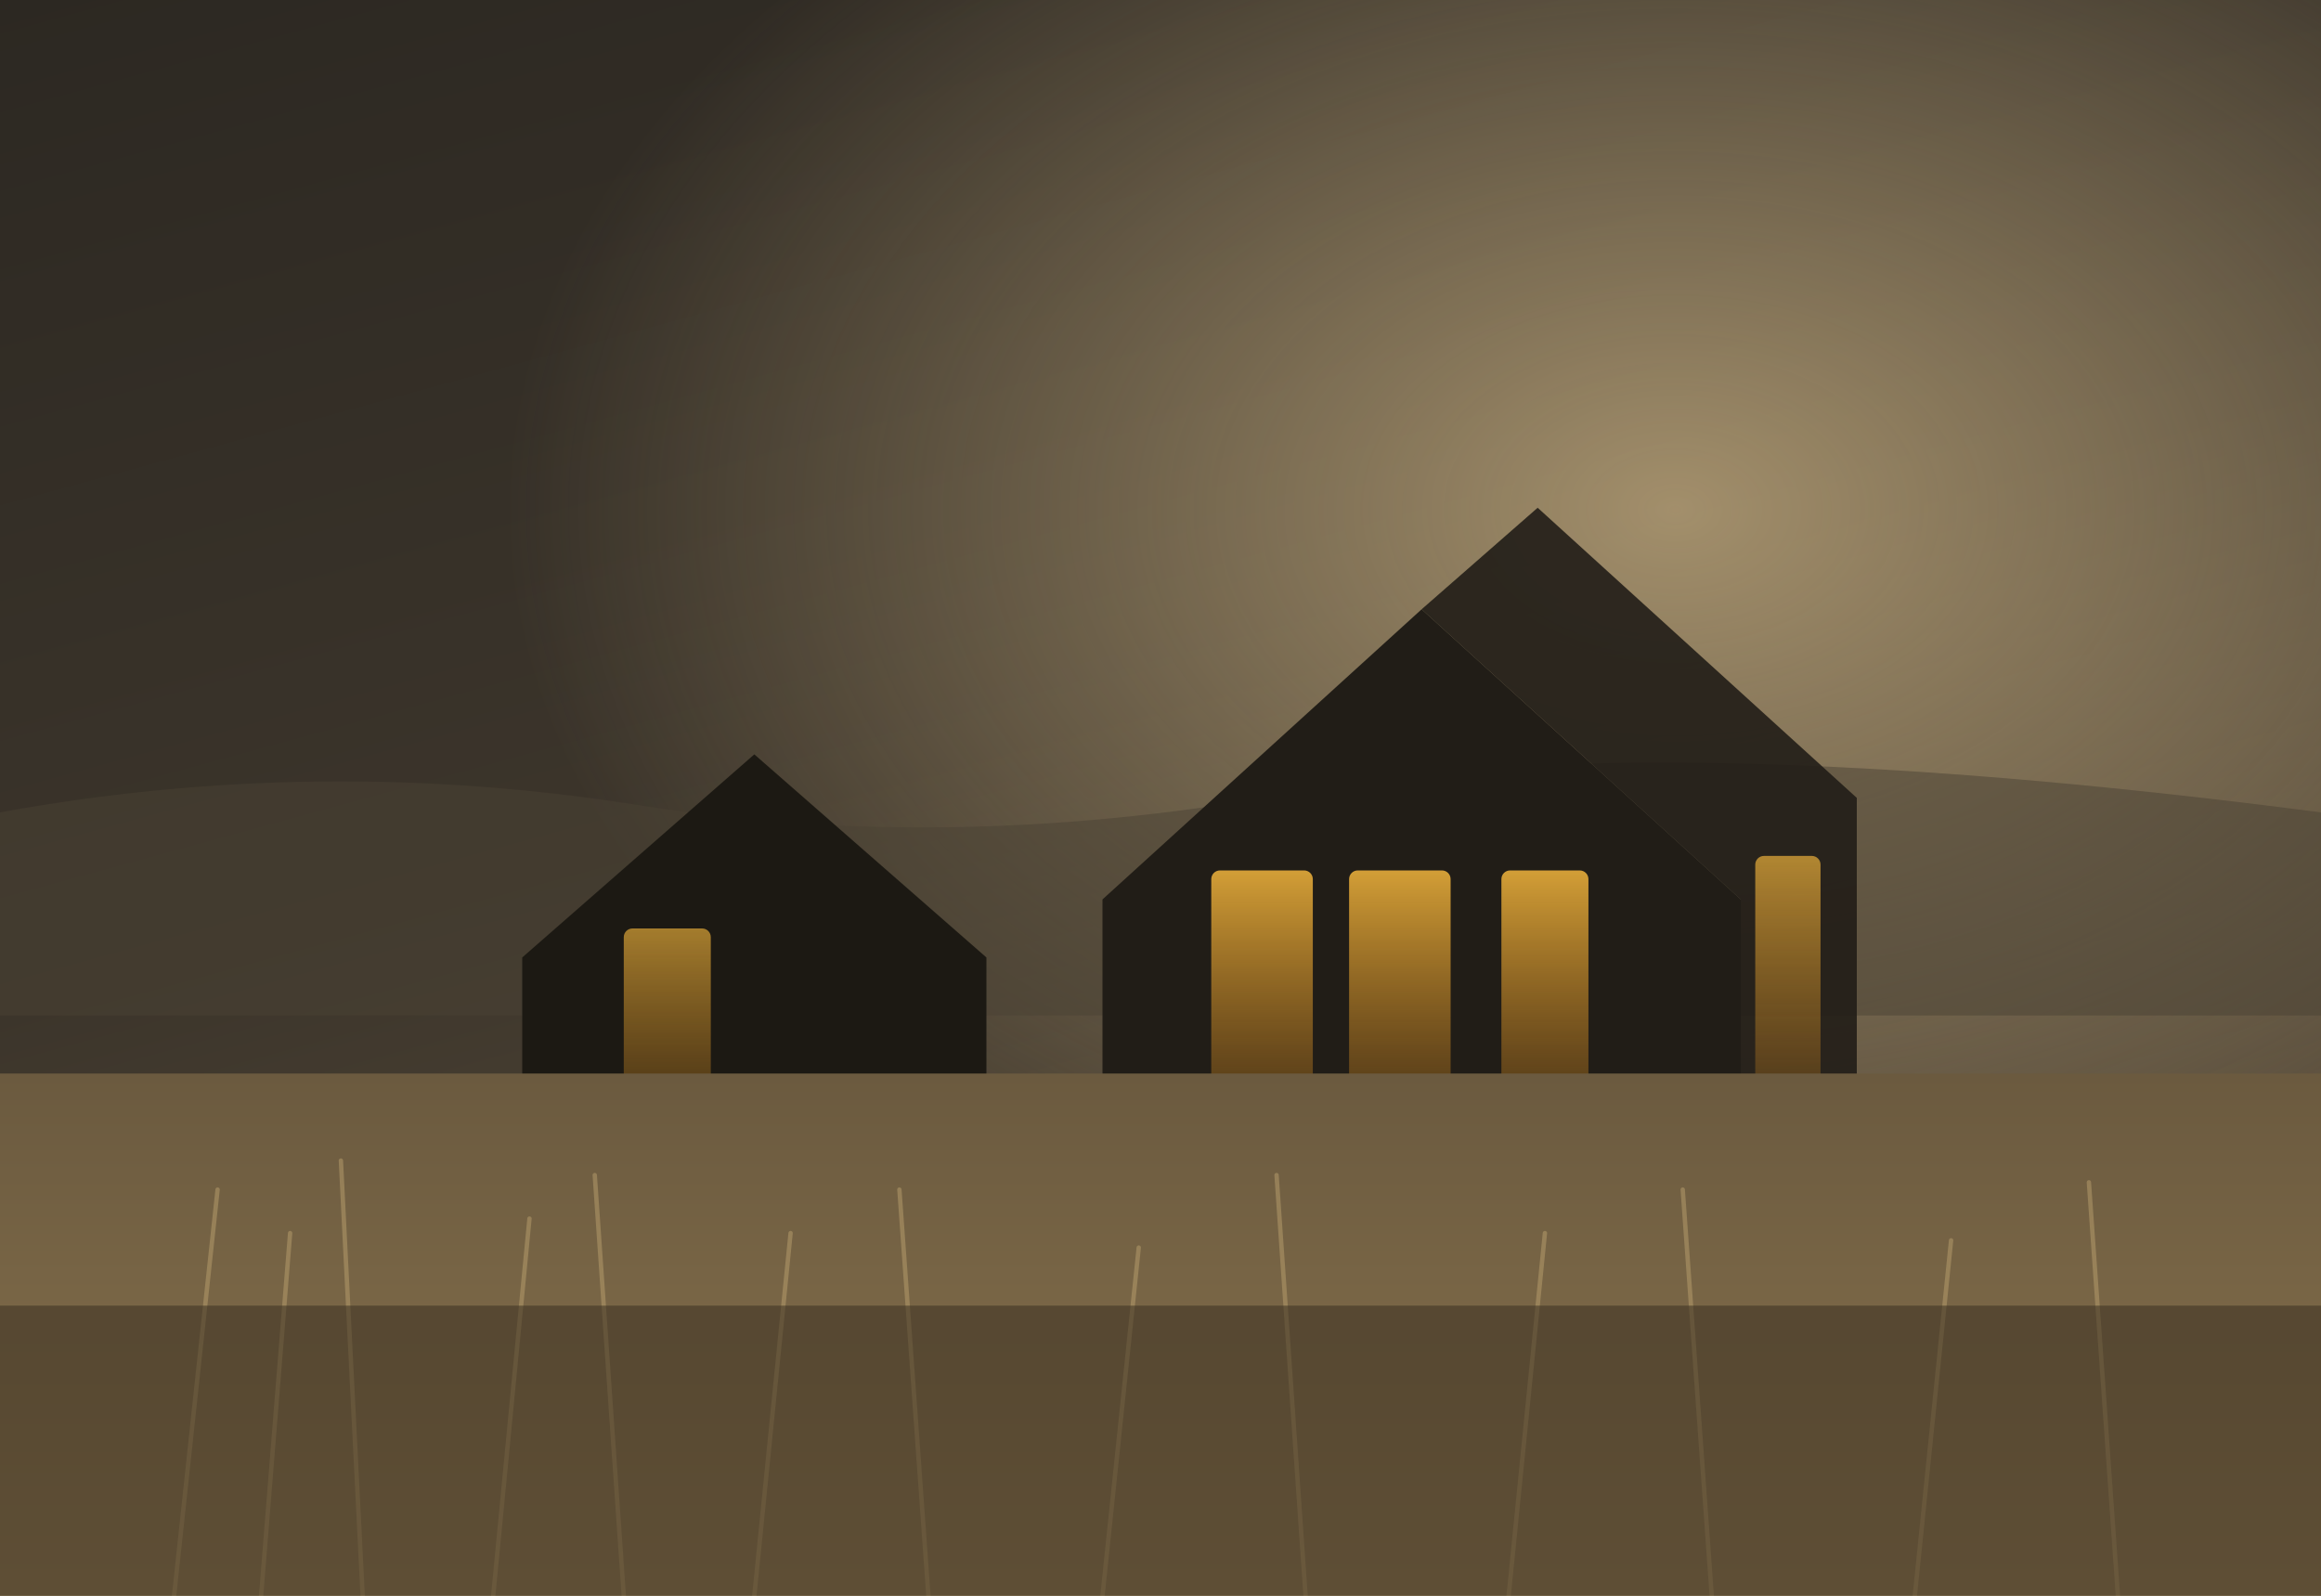
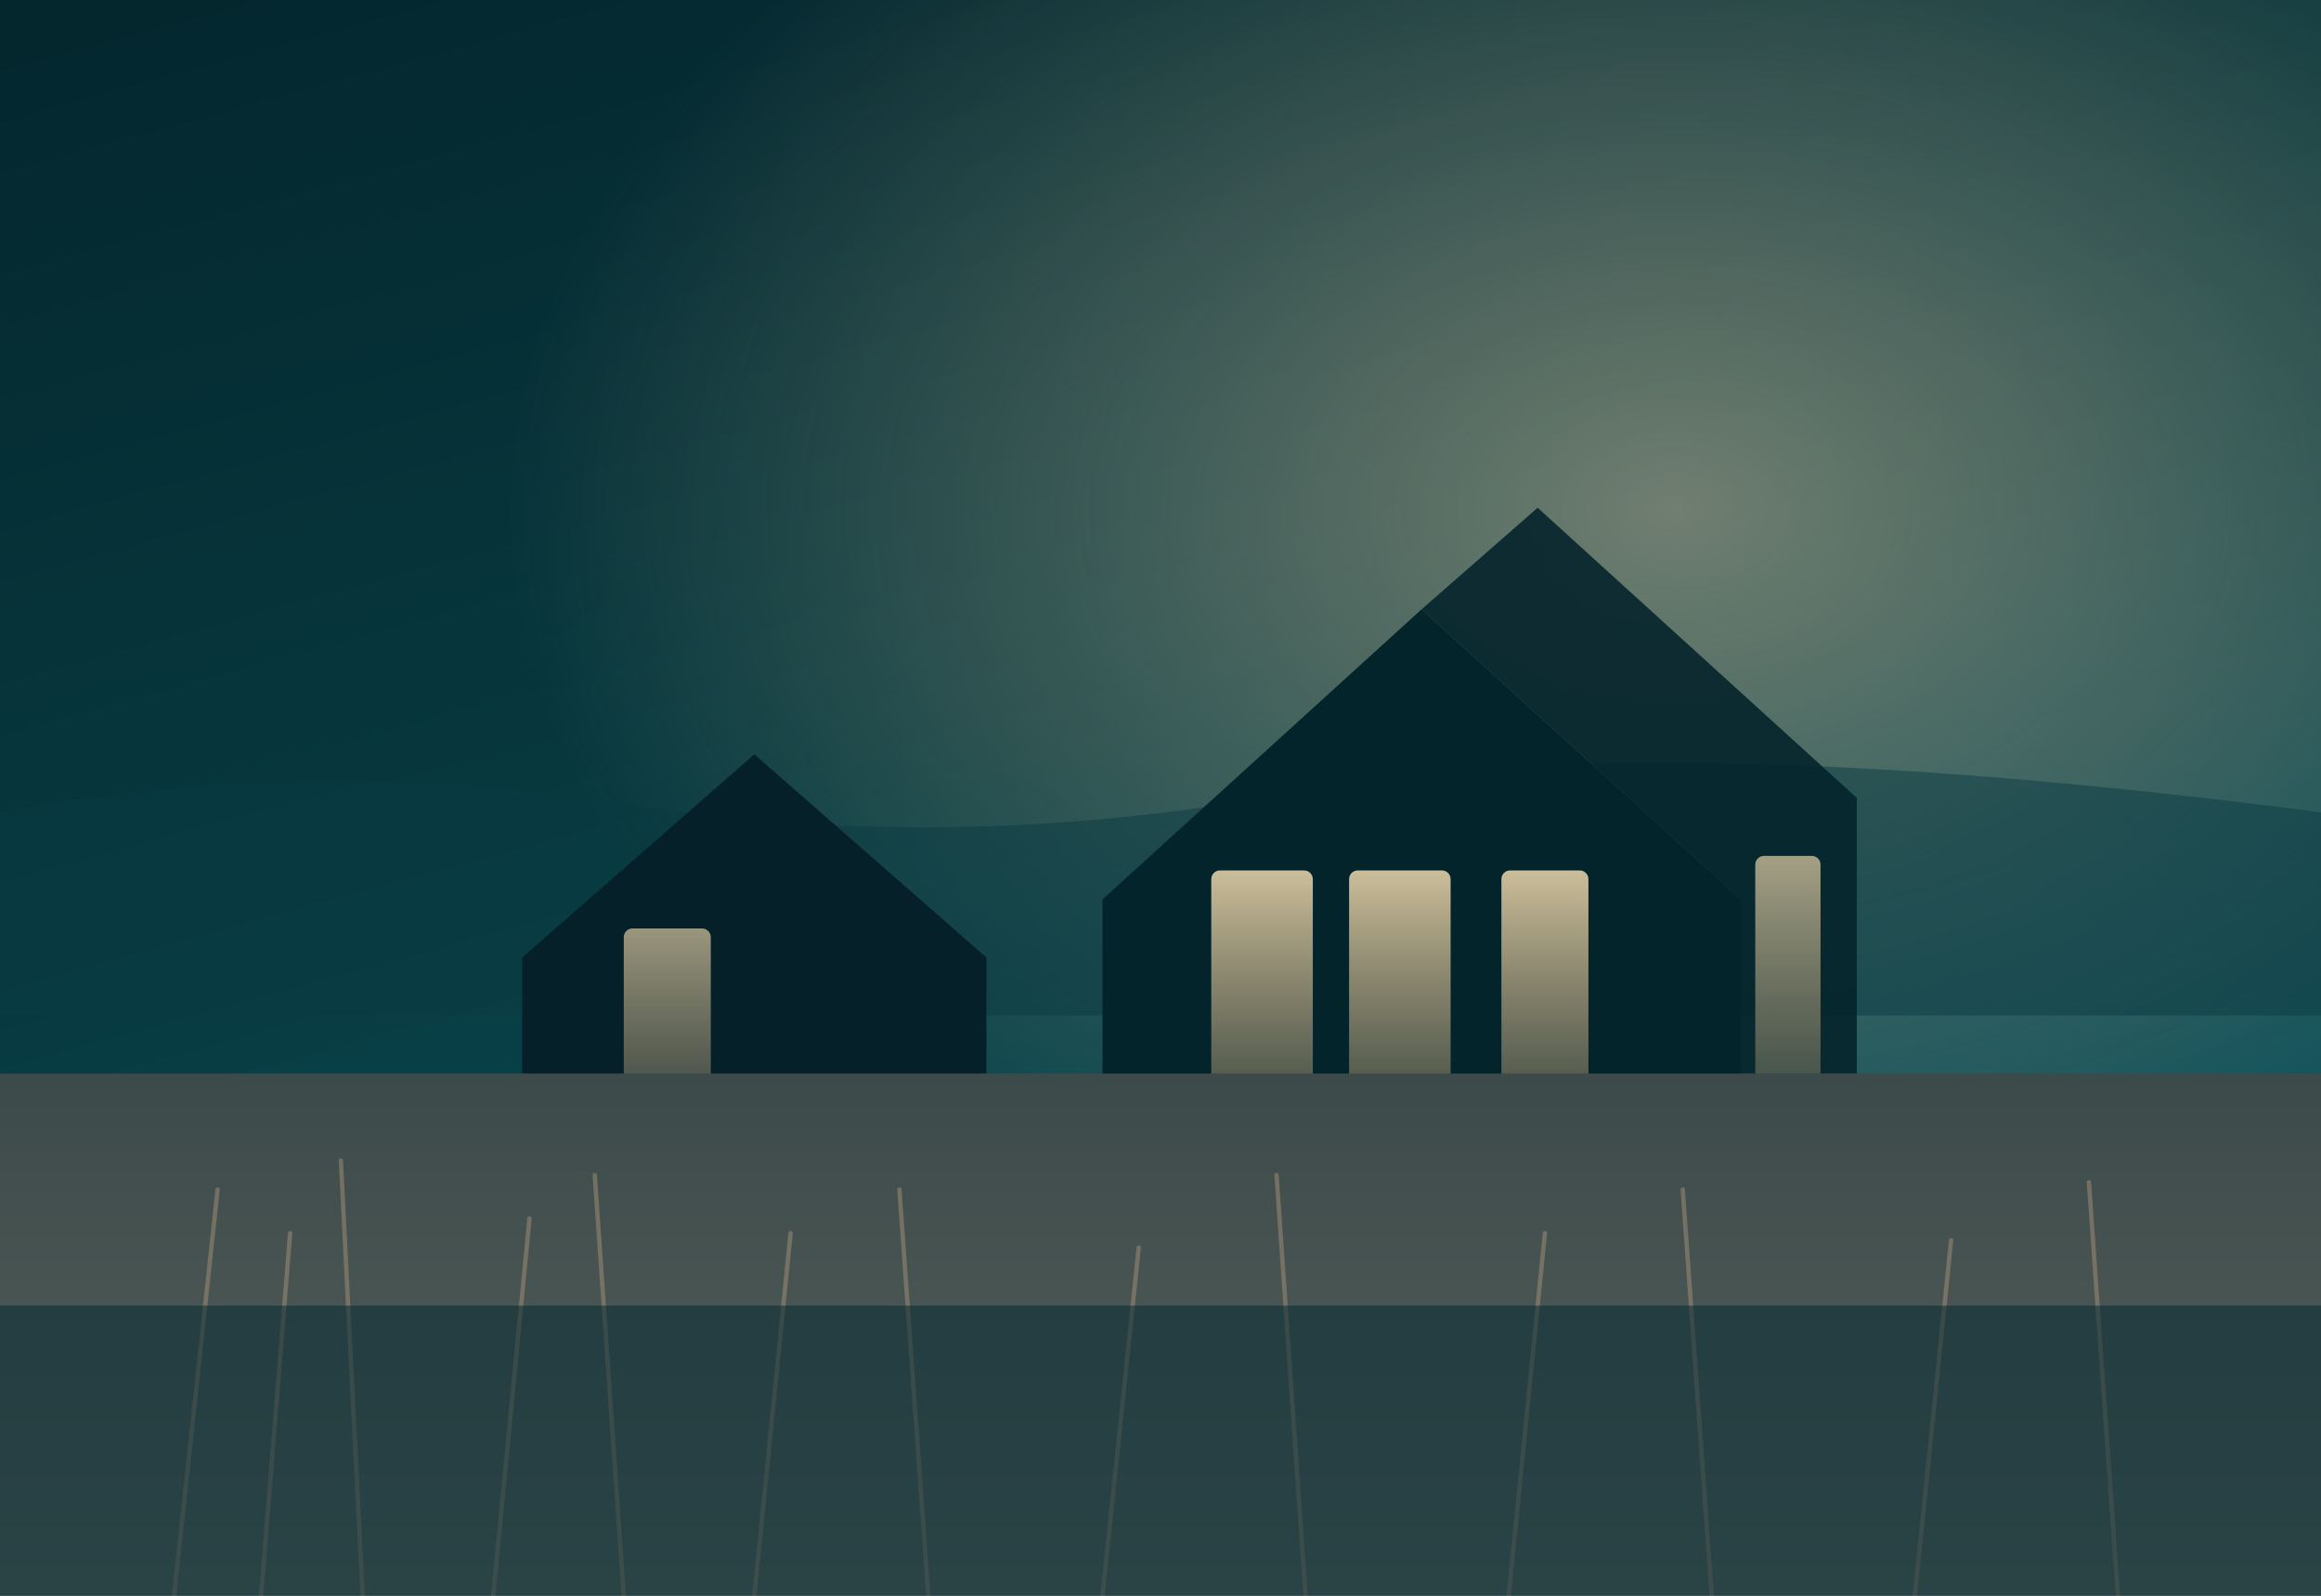
<svg xmlns="http://www.w3.org/2000/svg" width="1600" height="1100" viewBox="0 0 1600 1100" preserveAspectRatio="xMidYMid slice" role="img" aria-label="Abstract modern home at dusk">
  <defs>
    <linearGradient id="sky" x1="0" y1="0" x2="0.4" y2="1">
-       <stop offset="0" stop-color="#2c2822" />
-       <stop offset="0.55" stop-color="#3c352b" />
-       <stop offset="1" stop-color="#5b4f3d" />
+       <stop offset="0" stop-color="#04262d" />
+       <stop offset="0.55" stop-color="#073a40" />
+       <stop offset="1" stop-color="#0c525d" />
    </linearGradient>
    <linearGradient id="field" x1="0" y1="0" x2="0" y2="1">
-       <stop offset="0" stop-color="#6b5a3f" />
-       <stop offset="1" stop-color="#8a744e" />
+       <stop offset="0" stop-color="#3c4a49" />
+       <stop offset="1" stop-color="#57625f" />
    </linearGradient>
    <linearGradient id="glow" x1="0" y1="0" x2="0" y2="1">
-       <stop offset="0" stop-color="#f2b53c" stop-opacity="0.85" />
-       <stop offset="1" stop-color="#c47f1e" stop-opacity="0.35" />
+       <stop offset="0" stop-color="#e2cfa6" stop-opacity="0.9" />
+       <stop offset="1" stop-color="#c2a87f" stop-opacity="0.4" />
    </linearGradient>
    <radialGradient id="sun" cx="0.72" cy="0.32" r="0.5">
-       <stop offset="0" stop-color="#f7d9a0" stop-opacity="0.55" />
-       <stop offset="1" stop-color="#f7d9a0" stop-opacity="0" />
+       <stop offset="0" stop-color="#d8c4a1" stop-opacity="0.5" />
+       <stop offset="1" stop-color="#d8c4a1" stop-opacity="0" />
    </radialGradient>
  </defs>
  <rect width="1600" height="1100" fill="url(#sky)" />
  <rect width="1600" height="1100" fill="url(#sun)" />
-   <path d="M0 560 Q 220 520 440 555 T 900 545 T 1600 560 L 1600 700 L 0 700 Z" fill="#4a4133" opacity="0.5" />
-   <g fill="#211d17">
+   <path d="M0 560 Q 220 520 440 555 T 900 545 T 1600 560 L 1600 700 L 0 700 Z" fill="#0a3942" opacity="0.5" />
+   <g fill="#04242b">
    <path d="M760 620 L980 420 L1200 620 L1200 760 L760 760 Z" />
    <path d="M980 420 L1060 350 L1280 550 L1280 760 L1200 760 L1200 620 Z" opacity="0.9" />
  </g>
  <g fill="url(#glow)">
    <rect x="835" y="600" width="70" height="150" rx="6" />
    <rect x="930" y="600" width="70" height="150" rx="6" />
    <rect x="1035" y="600" width="60" height="150" rx="6" />
    <rect x="1210" y="590" width="45" height="160" rx="6" opacity="0.8" />
  </g>
-   <g fill="#1c1913">
+   <g fill="#052029">
    <path d="M360 660 L520 520 L680 660 L680 770 L360 770 Z" />
  </g>
  <rect x="430" y="640" width="60" height="130" rx="6" fill="url(#glow)" opacity="0.75" />
  <rect x="0" y="740" width="1600" height="360" fill="url(#field)" />
-   <g stroke="#b9a06e" stroke-width="3" opacity="0.5" stroke-linecap="round">
+   <g stroke="#a69076" stroke-width="3" opacity="0.5" stroke-linecap="round">
    <path d="M120 1100 L150 820" />
    <path d="M180 1100 L200 850" />
    <path d="M250 1100 L235 800" />
    <path d="M340 1100 L365 840" />
    <path d="M430 1100 L410 810" />
    <path d="M520 1100 L545 850" />
    <path d="M640 1100 L620 820" />
    <path d="M760 1100 L785 860" />
    <path d="M900 1100 L880 810" />
    <path d="M1040 1100 L1065 850" />
    <path d="M1180 1100 L1160 820" />
    <path d="M1320 1100 L1345 855" />
    <path d="M1460 1100 L1440 815" />
  </g>
-   <rect x="0" y="900" width="1600" height="200" fill="#3a3021" opacity="0.55" />
+   <rect x="0" y="900" width="1600" height="200" fill="#052a31" opacity="0.55" />
</svg>
